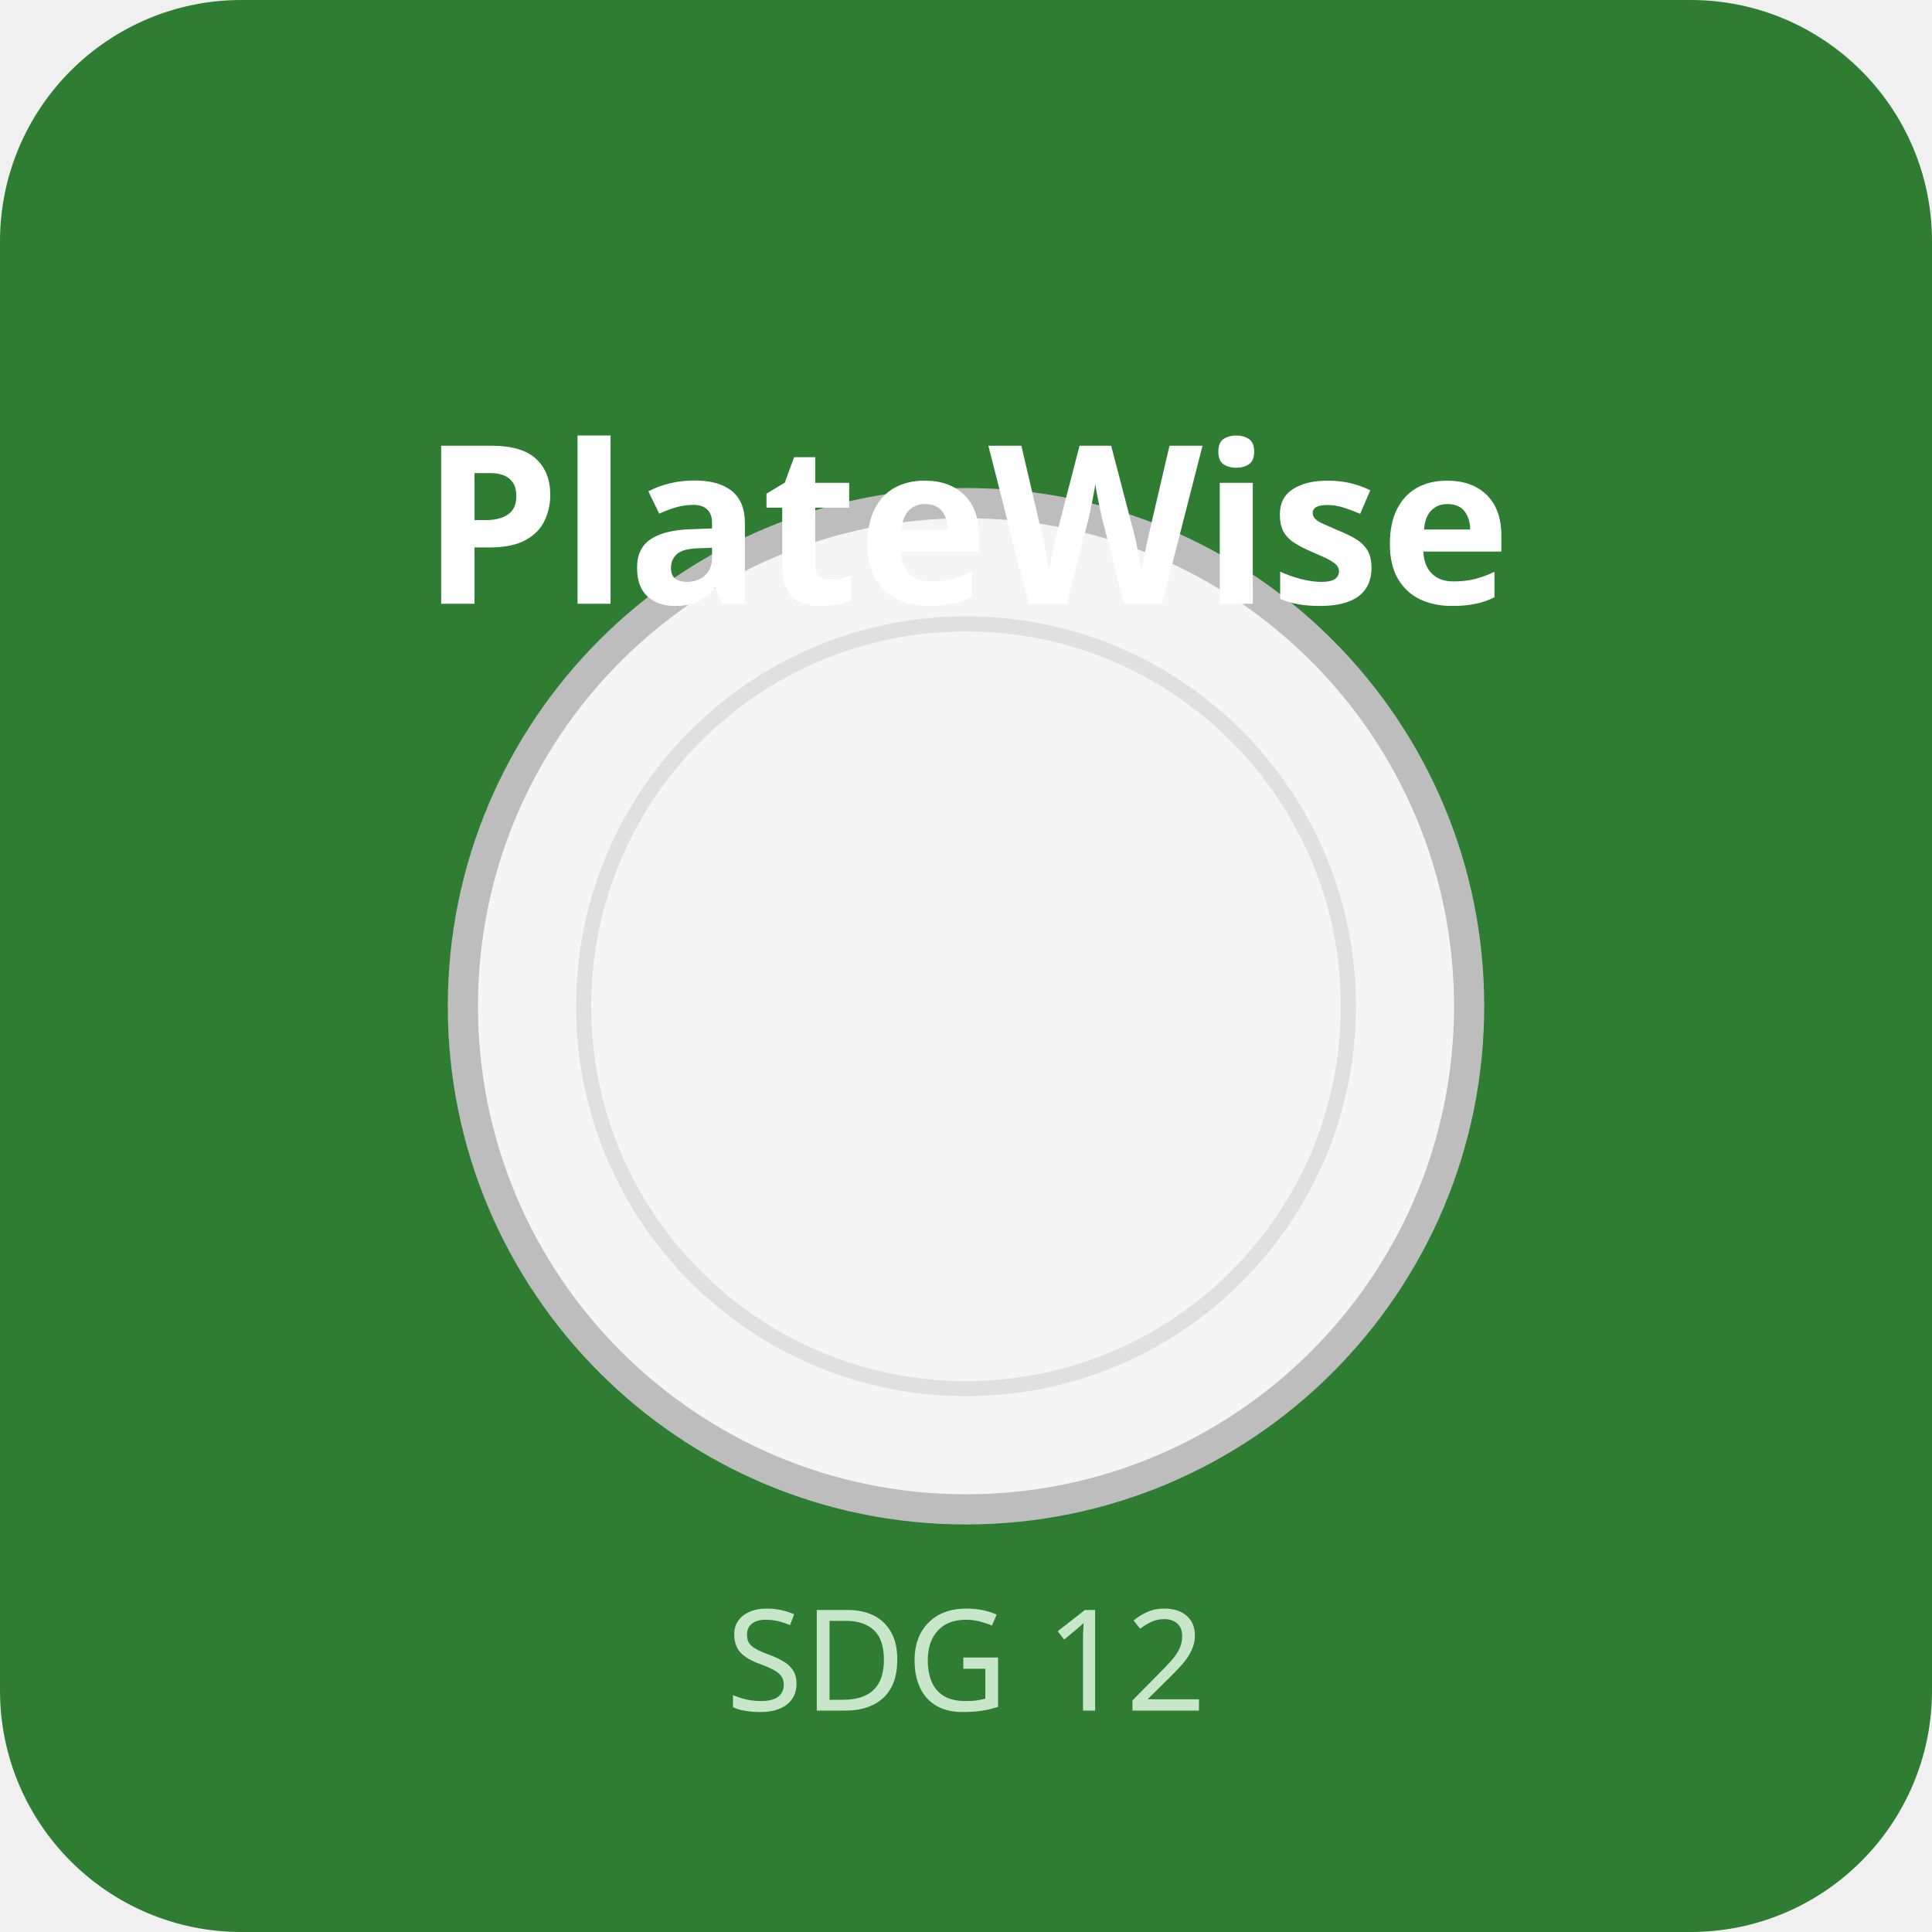
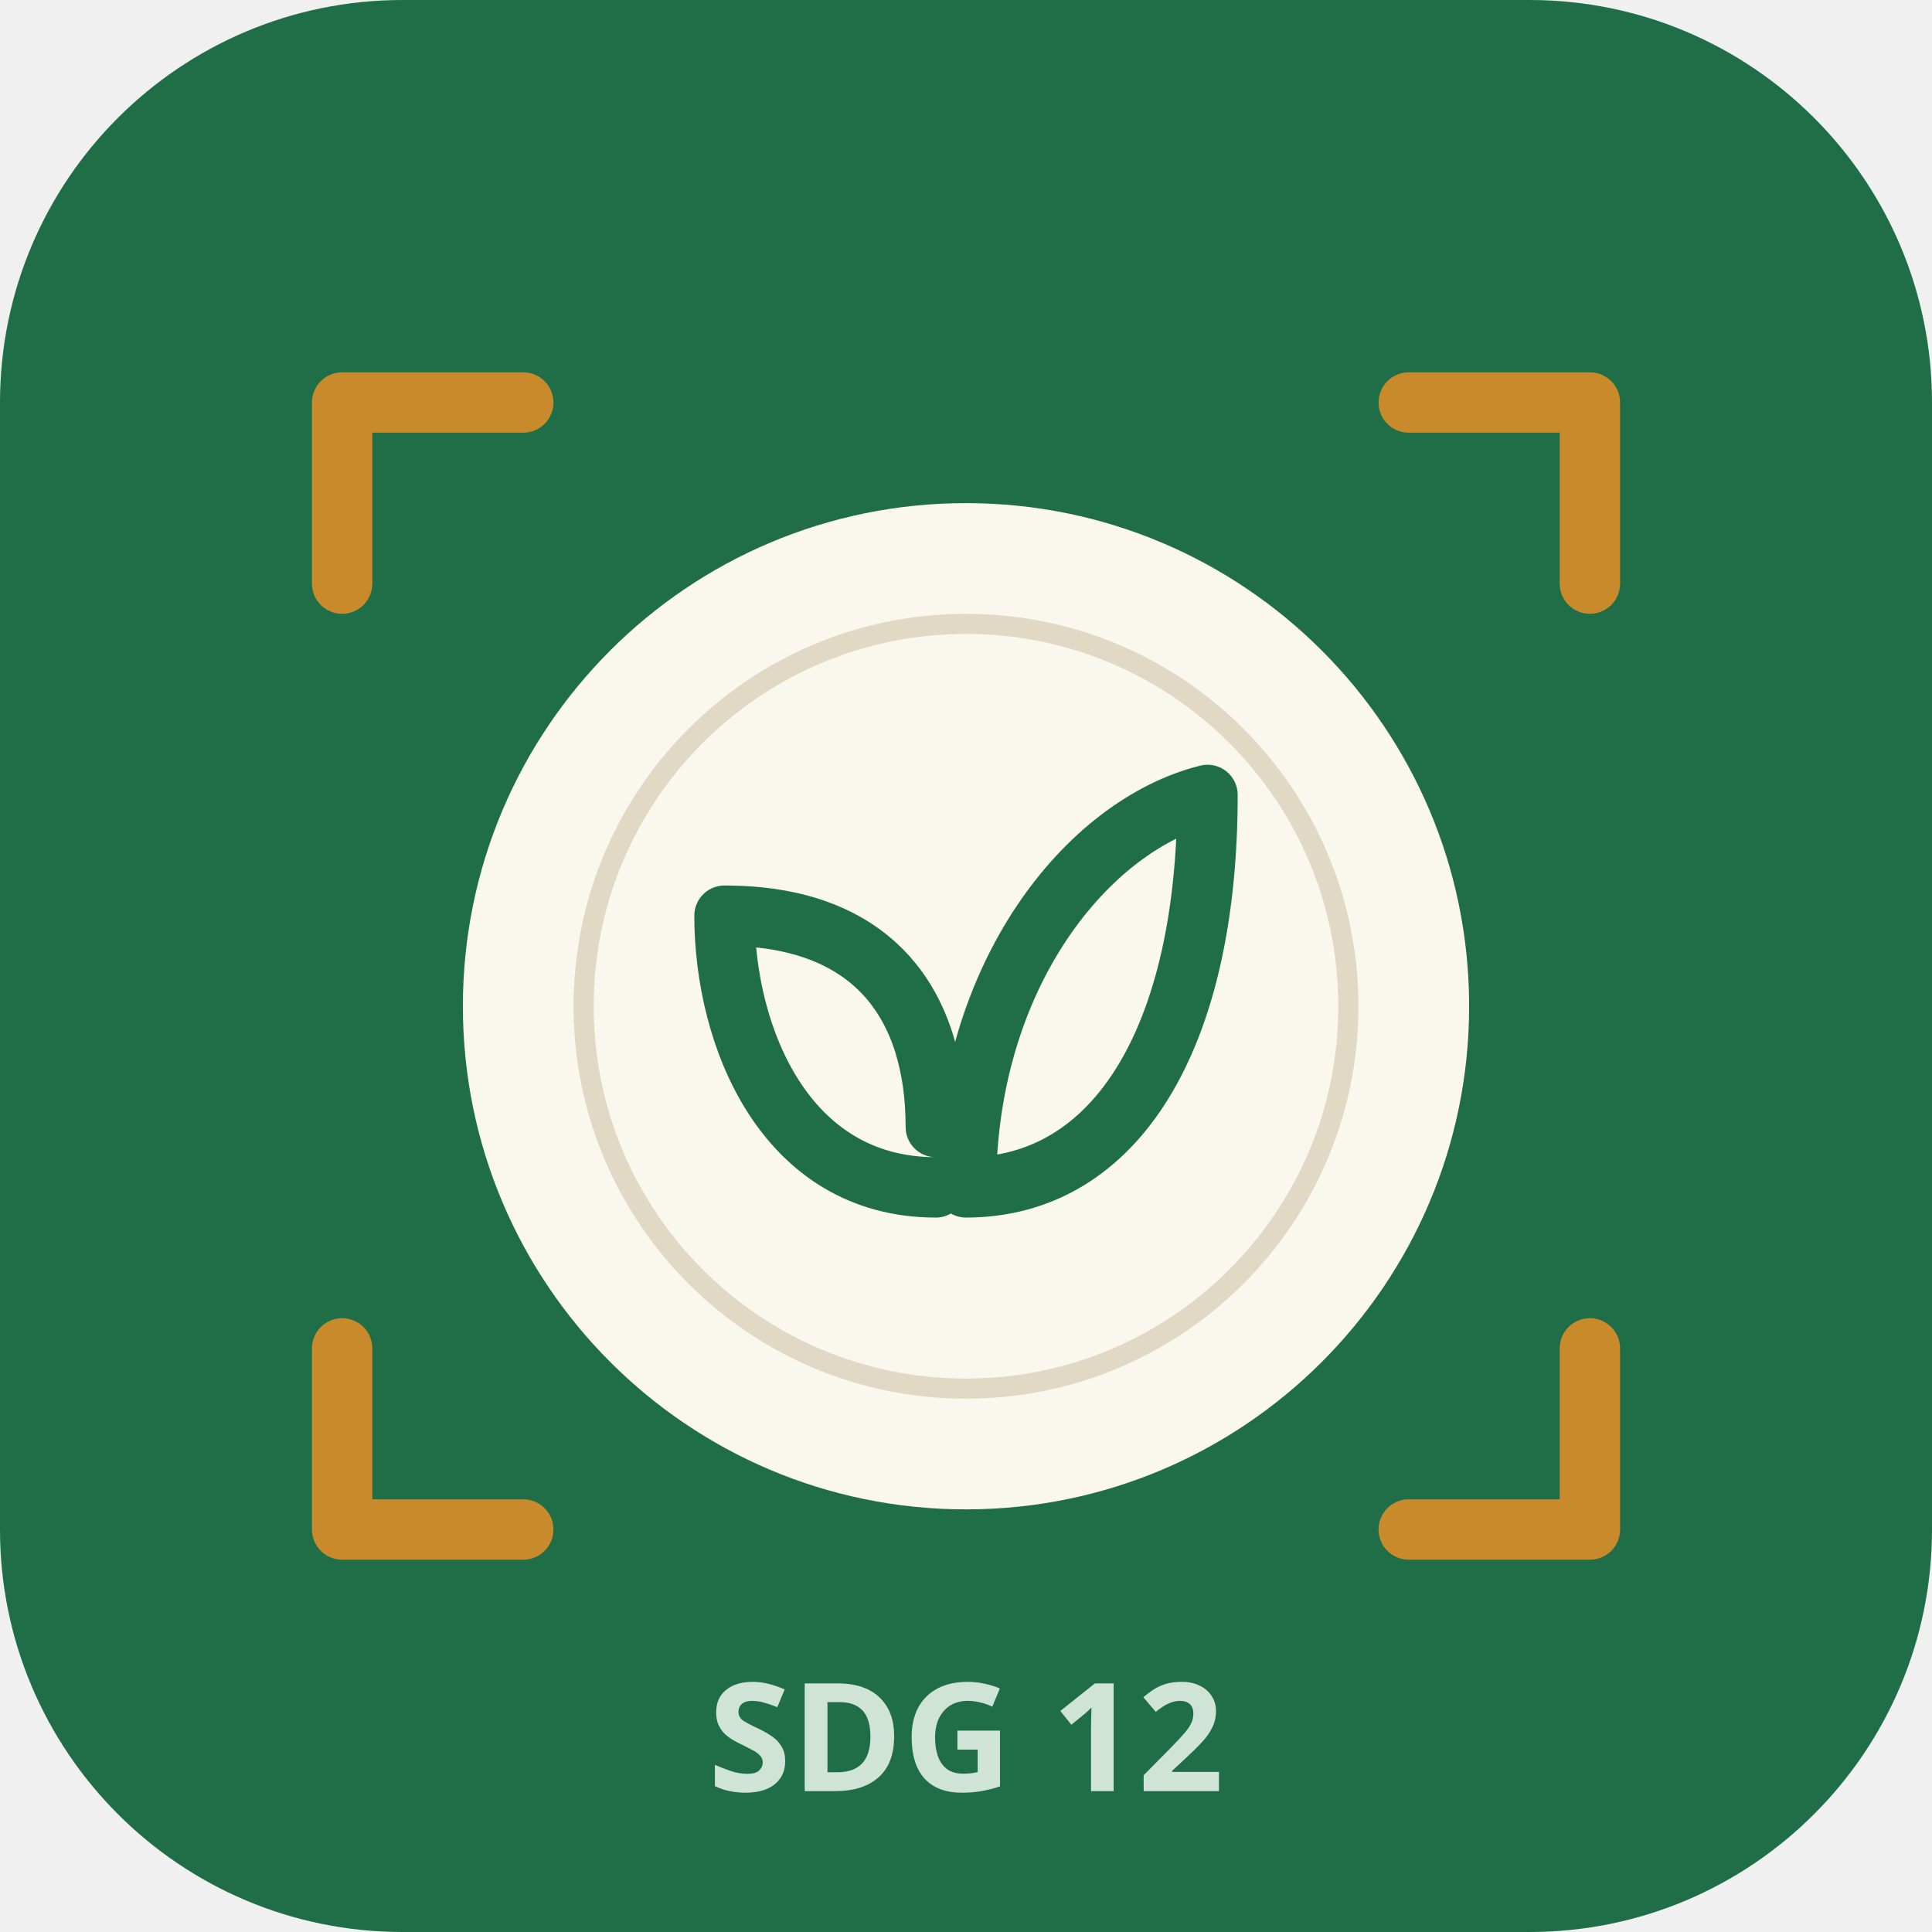
- <svg xmlns="http://www.w3.org/2000/svg" width="192" height="192" viewBox="0 0 192 192">
-   <rect width="192" height="192" rx="24" fill="#2e7d32" />
-   <circle cx="96" cy="100" r="50" fill="#f5f5f5" stroke="#bdbdbd" stroke-width="3" />
-   <circle cx="96" cy="100" r="38" fill="none" stroke="#e0e0e0" stroke-width="1.5" />
-   <text x="96" y="60" text-anchor="middle" font-family="sans-serif" font-size="22" font-weight="bold" fill="#fff">PlateWise</text>
-   <text x="96" y="170" text-anchor="middle" font-family="sans-serif" font-size="14" fill="#c8e6c9">SDG 12</text>
+ <svg xmlns="http://www.w3.org/2000/svg" width="192" height="192" viewBox="0 0 192 192" role="img" aria-label="PlateWise AR">
+   <rect width="192" height="192" rx="40" fill="#1f6e47" />
+   <g fill="none" stroke="#c98a2b" stroke-width="6" stroke-linecap="round" stroke-linejoin="round">
+     <path d="M34 58V40h18" />
+     <path d="M140 40h18v18" />
+     <path d="M158 134v18h-18" />
+     <path d="M52 152H34v-18" />
+   </g>
+   <circle cx="96" cy="100" r="50" fill="#faf7ef" />
+   <circle cx="96" cy="100" r="38" fill="none" stroke="#e2d9c5" stroke-width="2" />
+   <g transform="translate(60,58) scale(3)" fill="none" stroke="#1f6e47" stroke-width="2" stroke-linecap="round" stroke-linejoin="round">
+     <path d="M11 20C6 20 4 15 4 11c5 0 7 3 7 7" />
+     <path d="M12 20c0-7 4-12 8-13 0 8-3 13-8 13" />
+   </g>
+   <text x="96" y="178" text-anchor="middle" font-family="system-ui, sans-serif" font-size="15" font-weight="700" fill="#cfe3d6">SDG 12</text>
</svg>
